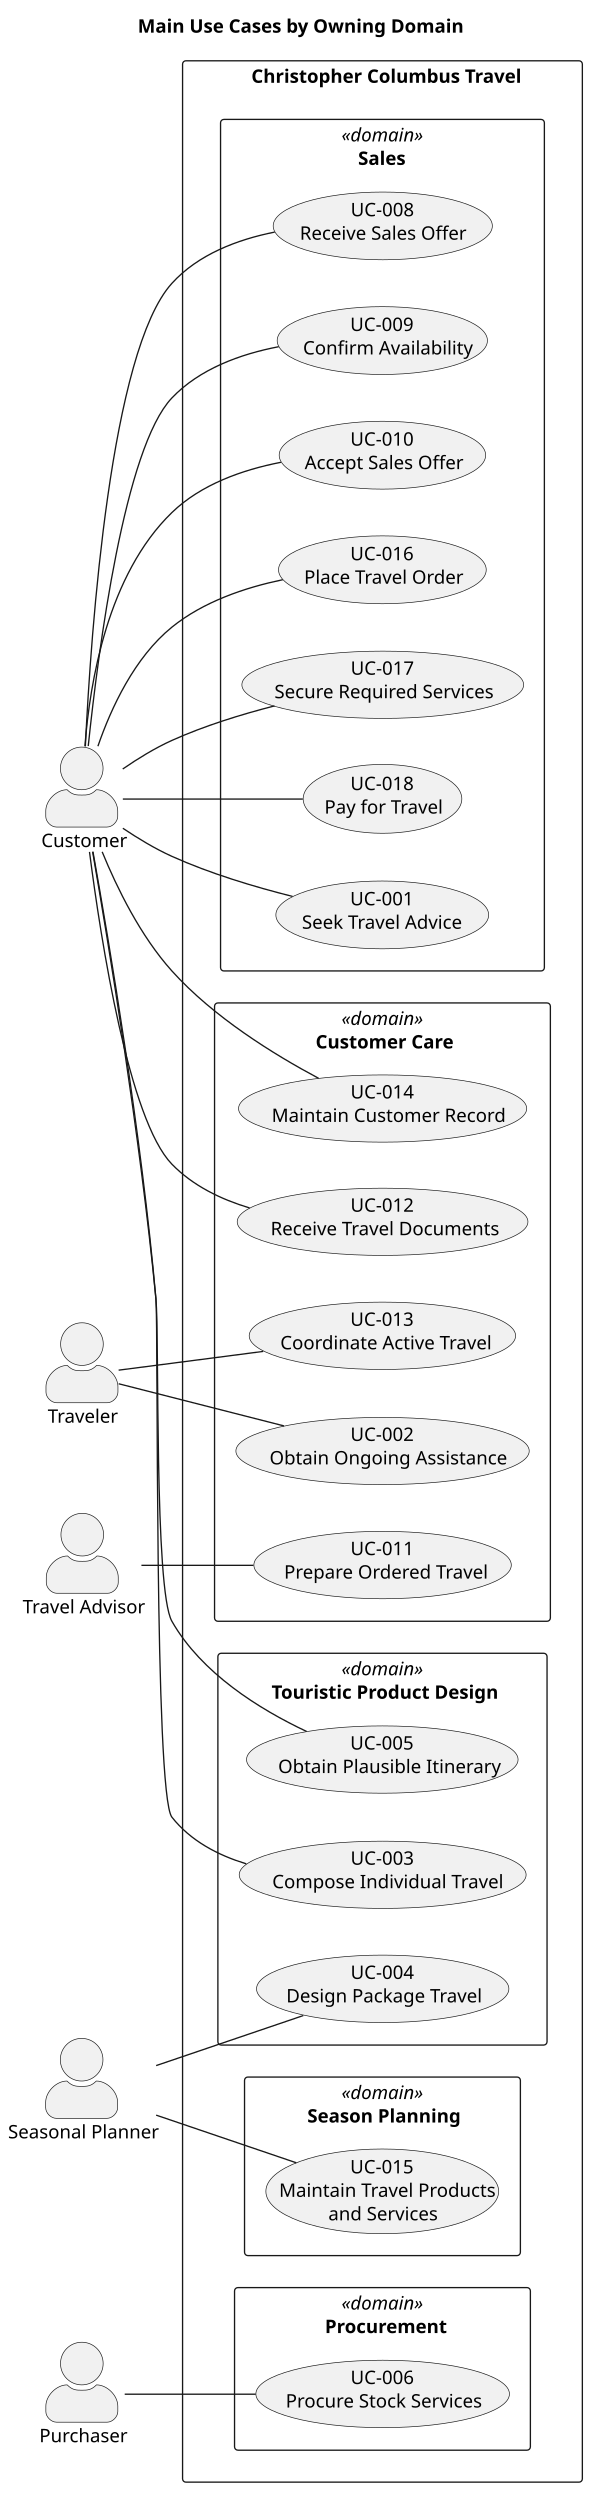
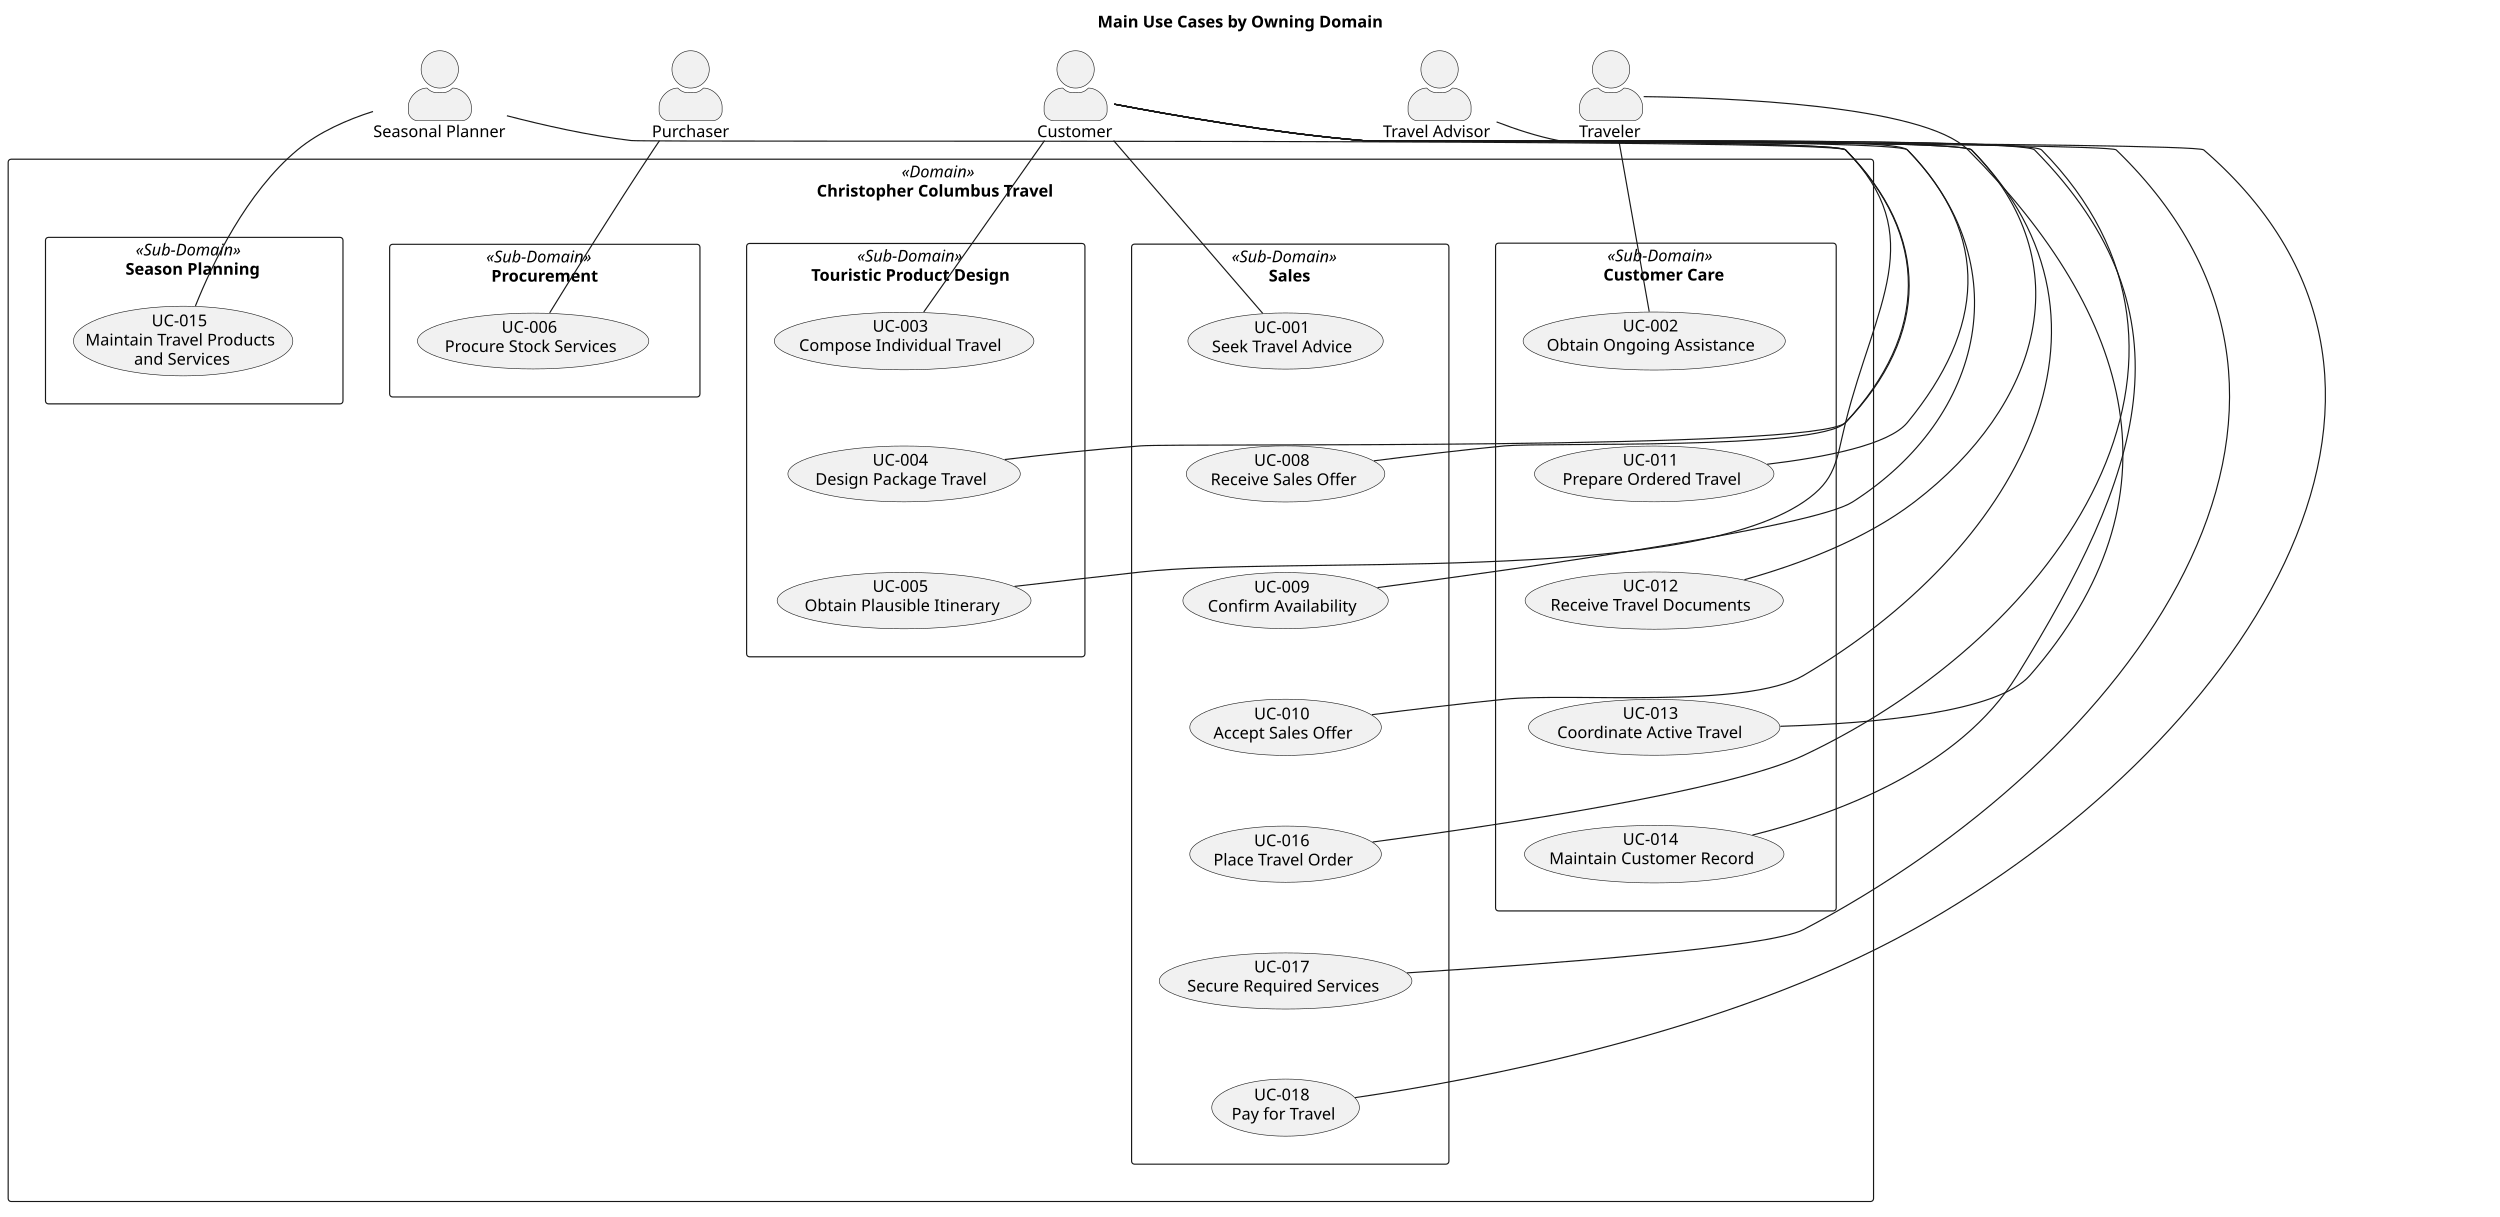
- <svg xmlns="http://www.w3.org/2000/svg" contentStyleType="text/css" data-diagram-type="DESCRIPTION" height="1876px" preserveAspectRatio="none" style="width:451px;height:1876px;background:#FFFFFF;" version="1.1" viewBox="0 0 451 1876" width="451px" zoomAndPan="magnify">
+ <svg xmlns="http://www.w3.org/2000/svg" version="1.1" data-diagram-type="DESCRIPTION" style="width:2143px;height:1043px;background:#FFFFFF;" width="2143px" height="1043px" viewBox="0 0 2143 1043" zoomAndPan="magnify" preserveAspectRatio="none" contentStyleType="text/css">
  <defs />
-   <g>
+   <g font-family="sans-serif" lengthAdjust="spacing">
    <g class="title" data-source-line="1">
-       <text fill="#000000" font-family="sans-serif" font-size="14" font-weight="700" lengthAdjust="spacing" textLength="237.275" x="103.362" y="24.533">Main Use Cases by Owning Domain</text>
-     </g>
-     <g class="cluster" data-qualified-name="Christopher Columbus Travel" data-source-line="14" id="ent0007">
-       <rect fill="none" height="1817" rx="2.5" ry="2.5" style="stroke:#181818;stroke-width:1;" width="300" x="137" y="45.609" />
-       <text fill="#000000" font-family="sans-serif" font-size="14" font-weight="700" lengthAdjust="spacing" textLength="196.807" x="188.597" y="62.143">Christopher Columbus Travel</text>
-     </g>
-     <g class="cluster" data-qualified-name="Christopher Columbus Travel.Season Planning" data-source-line="15" id="ent0008">
-       <rect fill="none" height="134" rx="2.5" ry="2.5" style="stroke:#181818;stroke-width:1;" width="207" x="183.5" y="1558.609" />
-       <text fill="#000000" font-family="sans-serif" font-size="14" font-style="italic" lengthAdjust="spacing" textLength="61.489" x="256.255" y="1575.143">«domain»</text>
-       <text fill="#000000" font-family="sans-serif" font-size="14" font-weight="700" lengthAdjust="spacing" textLength="112.8" x="230.6" y="1592.752">Season Planning</text>
-     </g>
-     <g class="cluster" data-qualified-name="Christopher Columbus Travel.Procurement" data-source-line="18" id="ent0010">
-       <rect fill="none" height="122" rx="2.5" ry="2.5" style="stroke:#181818;stroke-width:1;" width="222" x="176" y="1716.609" />
-       <text fill="#000000" font-family="sans-serif" font-size="14" font-style="italic" lengthAdjust="spacing" textLength="61.489" x="256.255" y="1733.143">«domain»</text>
-       <text fill="#000000" font-family="sans-serif" font-size="14" font-weight="700" lengthAdjust="spacing" textLength="86.358" x="243.821" y="1750.752">Procurement</text>
-     </g>
-     <g class="cluster" data-qualified-name="Christopher Columbus Travel.Touristic Product Design" data-source-line="21" id="ent0012">
-       <rect fill="none" height="294" rx="2.5" ry="2.5" style="stroke:#181818;stroke-width:1;" width="247" x="163.5" y="1240.609" />
-       <text fill="#000000" font-family="sans-serif" font-size="14" font-style="italic" lengthAdjust="spacing" textLength="61.489" x="256.255" y="1257.143">«domain»</text>
-       <text fill="#000000" font-family="sans-serif" font-size="14" font-weight="700" lengthAdjust="spacing" textLength="166.462" x="203.769" y="1274.752">Touristic Product Design</text>
-     </g>
-     <g class="cluster" data-qualified-name="Christopher Columbus Travel.Sales" data-source-line="26" id="ent0016">
-       <rect fill="none" height="639" rx="2.5" ry="2.5" style="stroke:#181818;stroke-width:1;" width="243" x="165.5" y="89.609" />
-       <text fill="#000000" font-family="sans-serif" font-size="14" font-style="italic" lengthAdjust="spacing" textLength="61.489" x="256.255" y="106.143">«domain»</text>
-       <text fill="#000000" font-family="sans-serif" font-size="14" font-weight="700" lengthAdjust="spacing" textLength="36.586" x="268.707" y="123.752">Sales</text>
-     </g>
-     <g class="cluster" data-qualified-name="Christopher Columbus Travel.Customer Care" data-source-line="35" id="ent0024">
-       <rect fill="none" height="464" rx="2.5" ry="2.5" style="stroke:#181818;stroke-width:1;" width="252" x="161" y="752.609" />
-       <text fill="#000000" font-family="sans-serif" font-size="14" font-style="italic" lengthAdjust="spacing" textLength="61.489" x="256.255" y="769.143">«domain»</text>
-       <text fill="#000000" font-family="sans-serif" font-size="14" font-weight="700" lengthAdjust="spacing" textLength="100.365" x="236.817" y="786.752">Customer Care</text>
-     </g>
-     <g class="entity" data-qualified-name="Christopher Columbus Travel.Season Planning.UC015" data-source-line="16" id="ent0009">
-       <ellipse cx="286.851" cy="1644.388" fill="#F1F1F1" rx="87.351" ry="31.779" style="stroke:#181818;stroke-width:0.5;" />
-       <text fill="#000000" font-family="sans-serif" font-size="14" lengthAdjust="spacing" textLength="48.241" x="262.731" y="1630.92">UC-015</text>
-       <text fill="#000000" font-family="sans-serif" font-size="14" lengthAdjust="spacing" textLength="154.841" x="209.431" y="1648.53">Maintain Travel Products</text>
-       <text fill="#000000" font-family="sans-serif" font-size="14" lengthAdjust="spacing" textLength="80.931" x="246.386" y="1666.139">and Services</text>
-     </g>
-     <g class="entity" data-qualified-name="Christopher Columbus Travel.Procurement.UC006" data-source-line="19" id="ent0011">
-       <ellipse cx="287.149" cy="1796.415" fill="#F1F1F1" rx="95.149" ry="25.305" style="stroke:#181818;stroke-width:0.5;" />
-       <text fill="#000000" font-family="sans-serif" font-size="14" lengthAdjust="spacing" textLength="48.241" x="263.028" y="1788.996">UC-006</text>
-       <text fill="#000000" font-family="sans-serif" font-size="14" lengthAdjust="spacing" textLength="145.496" x="214.4" y="1806.606">Procure Stock Services</text>
-     </g>
-     <g class="entity" data-qualified-name="Christopher Columbus Travel.Touristic Product Design.UC003" data-source-line="22" id="ent0013">
-       <ellipse cx="287.153" cy="1406.847" fill="#F1F1F1" rx="107.653" ry="25.238" style="stroke:#181818;stroke-width:0.5;" />
-       <text fill="#000000" font-family="sans-serif" font-size="14" lengthAdjust="spacing" textLength="48.241" x="263.032" y="1399.318">UC-003</text>
-       <text fill="#000000" font-family="sans-serif" font-size="14" lengthAdjust="spacing" textLength="165.744" x="204.28" y="1416.927">Compose Individual Travel</text>
-     </g>
-     <g class="entity" data-qualified-name="Christopher Columbus Travel.Touristic Product Design.UC004" data-source-line="23" id="ent0014">
-       <ellipse cx="287.181" cy="1492.418" fill="#F1F1F1" rx="94.681" ry="25.309" style="stroke:#181818;stroke-width:0.5;" />
-       <text fill="#000000" font-family="sans-serif" font-size="14" lengthAdjust="spacing" textLength="48.241" x="263.06" y="1485.005">UC-004</text>
-       <text fill="#000000" font-family="sans-serif" font-size="14" lengthAdjust="spacing" textLength="144.737" x="214.812" y="1502.614">Design Package Travel</text>
-     </g>
-     <g class="entity" data-qualified-name="Christopher Columbus Travel.Touristic Product Design.UC005" data-source-line="24" id="ent0015">
-       <ellipse cx="286.885" cy="1320.375" fill="#F1F1F1" rx="101.885" ry="25.265" style="stroke:#181818;stroke-width:0.5;" />
-       <text fill="#000000" font-family="sans-serif" font-size="14" lengthAdjust="spacing" textLength="48.241" x="262.765" y="1312.891">UC-005</text>
-       <text fill="#000000" font-family="sans-serif" font-size="14" lengthAdjust="spacing" textLength="156.413" x="208.679" y="1330.501">Obtain Plausible Itinerary</text>
-     </g>
-     <g class="entity" data-qualified-name="Christopher Columbus Travel.Sales.UC001" data-source-line="27" id="ent0017">
-       <ellipse cx="286.851" cy="686.551" fill="#F1F1F1" rx="79.85" ry="25.441" style="stroke:#181818;stroke-width:0.5;" />
-       <text fill="#000000" font-family="sans-serif" font-size="14" lengthAdjust="spacing" textLength="48.241" x="262.73" y="679.353">UC-001</text>
-       <text fill="#000000" font-family="sans-serif" font-size="14" lengthAdjust="spacing" textLength="120.606" x="226.547" y="696.962">Seek Travel Advice</text>
-     </g>
-     <g class="entity" data-qualified-name="Christopher Columbus Travel.Sales.UC008" data-source-line="28" id="ent0018">
-       <ellipse cx="287.234" cy="169.524" fill="#F1F1F1" rx="82.234" ry="25.415" style="stroke:#181818;stroke-width:0.5;" />
-       <text fill="#000000" font-family="sans-serif" font-size="14" lengthAdjust="spacing" textLength="48.241" x="263.113" y="162.283">UC-008</text>
-       <text fill="#000000" font-family="sans-serif" font-size="14" lengthAdjust="spacing" textLength="124.496" x="224.986" y="179.892">Receive Sales Offer</text>
-     </g>
-     <g class="entity" data-qualified-name="Christopher Columbus Travel.Sales.UC009" data-source-line="29" id="ent0019">
-       <ellipse cx="286.888" cy="255.562" fill="#F1F1F1" rx="78.888" ry="25.453" style="stroke:#181818;stroke-width:0.5;" />
-       <text fill="#000000" font-family="sans-serif" font-size="14" lengthAdjust="spacing" textLength="48.241" x="262.767" y="248.383">UC-009</text>
-       <text fill="#000000" font-family="sans-serif" font-size="14" lengthAdjust="spacing" textLength="119.034" x="227.371" y="265.993">Confirm Availability</text>
-     </g>
-     <g class="entity" data-qualified-name="Christopher Columbus Travel.Sales.UC010" data-source-line="30" id="ent0020">
-       <ellipse cx="286.97" cy="341.58" fill="#F1F1F1" rx="77.47" ry="25.471" style="stroke:#181818;stroke-width:0.5;" />
-       <text fill="#000000" font-family="sans-serif" font-size="14" lengthAdjust="spacing" textLength="48.241" x="262.849" y="334.43">UC-010</text>
-       <text fill="#000000" font-family="sans-serif" font-size="14" lengthAdjust="spacing" textLength="116.717" x="228.612" y="352.039">Accept Sales Offer</text>
-     </g>
-     <g class="entity" data-qualified-name="Christopher Columbus Travel.Sales.UC016" data-source-line="31" id="ent0021">
-       <ellipse cx="286.938" cy="427.574" fill="#F1F1F1" rx="77.938" ry="25.465" style="stroke:#181818;stroke-width:0.5;" />
-       <text fill="#000000" font-family="sans-serif" font-size="14" lengthAdjust="spacing" textLength="48.241" x="262.818" y="420.414">UC-016</text>
-       <text fill="#000000" font-family="sans-serif" font-size="14" lengthAdjust="spacing" textLength="117.482" x="228.197" y="438.024">Place Travel Order</text>
-     </g>
-     <g class="entity" data-qualified-name="Christopher Columbus Travel.Sales.UC017" data-source-line="32" id="ent0022">
-       <ellipse cx="287.229" cy="513.856" fill="#F1F1F1" rx="105.729" ry="25.246" style="stroke:#181818;stroke-width:0.5;" />
-       <text fill="#000000" font-family="sans-serif" font-size="14" lengthAdjust="spacing" textLength="48.241" x="263.109" y="506.341">UC-017</text>
-       <text fill="#000000" font-family="sans-serif" font-size="14" lengthAdjust="spacing" textLength="162.634" x="205.912" y="523.95">Secure Required Services</text>
-     </g>
-     <g class="entity" data-qualified-name="Christopher Columbus Travel.Sales.UC018" data-source-line="33" id="ent0023">
-       <ellipse cx="287.027" cy="599.456" fill="#F1F1F1" rx="59.527" ry="25.847" style="stroke:#181818;stroke-width:0.5;" />
-       <text fill="#000000" font-family="sans-serif" font-size="14" lengthAdjust="spacing" textLength="48.241" x="262.907" y="592.903">UC-018</text>
-       <text fill="#000000" font-family="sans-serif" font-size="14" lengthAdjust="spacing" textLength="87.138" x="243.458" y="610.513">Pay for Travel</text>
-     </g>
-     <g class="entity" data-qualified-name="Christopher Columbus Travel.Customer Care.UC002" data-source-line="36" id="ent0025">
-       <ellipse cx="287.072" cy="1088.836" fill="#F1F1F1" rx="110.072" ry="25.227" style="stroke:#181818;stroke-width:0.5;" />
-       <text fill="#000000" font-family="sans-serif" font-size="14" lengthAdjust="spacing" textLength="48.241" x="262.951" y="1081.29">UC-002</text>
-       <text fill="#000000" font-family="sans-serif" font-size="14" lengthAdjust="spacing" textLength="169.654" x="202.244" y="1098.899">Obtain Ongoing Assistance</text>
-     </g>
-     <g class="entity" data-qualified-name="Christopher Columbus Travel.Customer Care.UC011" data-source-line="37" id="ent0026">
-       <ellipse cx="287.094" cy="1174.406" fill="#F1F1F1" rx="96.594" ry="25.296" style="stroke:#181818;stroke-width:0.5;" />
-       <text fill="#000000" font-family="sans-serif" font-size="14" lengthAdjust="spacing" textLength="48.241" x="262.974" y="1166.972">UC-011</text>
-       <text fill="#000000" font-family="sans-serif" font-size="14" lengthAdjust="spacing" textLength="147.841" x="213.174" y="1184.581">Prepare Ordered Travel</text>
-     </g>
-     <g class="entity" data-qualified-name="Christopher Columbus Travel.Customer Care.UC012" data-source-line="38" id="ent0027">
-       <ellipse cx="287.086" cy="916.841" fill="#F1F1F1" rx="109.086" ry="25.231" style="stroke:#181818;stroke-width:0.5;" />
-       <text fill="#000000" font-family="sans-serif" font-size="14" lengthAdjust="spacing" textLength="48.241" x="262.965" y="909.301">UC-012</text>
-       <text fill="#000000" font-family="sans-serif" font-size="14" lengthAdjust="spacing" textLength="168.061" x="203.055" y="926.91">Receive Travel Documents</text>
-     </g>
-     <g class="entity" data-qualified-name="Christopher Columbus Travel.Customer Care.UC013" data-source-line="39" id="ent0028">
-       <ellipse cx="286.956" cy="1002.385" fill="#F1F1F1" rx="99.956" ry="25.276" style="stroke:#181818;stroke-width:0.5;" />
-       <text fill="#000000" font-family="sans-serif" font-size="14" lengthAdjust="spacing" textLength="48.241" x="262.836" y="994.919">UC-013</text>
-       <text fill="#000000" font-family="sans-serif" font-size="14" lengthAdjust="spacing" textLength="153.289" x="210.312" y="1012.529">Coordinate Active Travel</text>
-     </g>
-     <g class="entity" data-qualified-name="Christopher Columbus Travel.Customer Care.UC014" data-source-line="40" id="ent0029">
-       <ellipse cx="287.126" cy="831.845" fill="#F1F1F1" rx="108.126" ry="25.235" style="stroke:#181818;stroke-width:0.5;" />
-       <text fill="#000000" font-family="sans-serif" font-size="14" lengthAdjust="spacing" textLength="48.241" x="263.005" y="824.312">UC-014</text>
-       <text fill="#000000" font-family="sans-serif" font-size="14" lengthAdjust="spacing" textLength="166.51" x="203.871" y="841.921">Maintain Customer Record</text>
-     </g>
-     <g class="entity" data-qualified-name="Customer" data-source-line="8" id="ent0002">
-       <ellipse cx="61.341" cy="576.609" fill="#F1F1F1" rx="16" ry="16" style="stroke:#181818;stroke-width:0.5;" />
-       <path d="M61.341,596.609 C65.341,596.609 68.341,596.609 72.341,592.609 C80.341,592.609 88.341,600.609 88.341,608.609 L88.341,612.609 C88.341,616.609 84.341,620.609 80.341,620.609 L42.341,620.609 C38.341,620.609 34.341,616.609 34.341,612.609 L34.341,608.609 C34.341,600.609 42.341,592.609 50.341,592.609 C54.341,596.609 57.341,596.609 61.341,596.609" fill="#F1F1F1" style="stroke:#181818;stroke-width:0.5;" />
-       <text fill="#000000" font-family="sans-serif" font-size="14" lengthAdjust="spacing" textLength="60.683" x="31" y="635.643">Customer</text>
-     </g>
-     <g class="entity" data-qualified-name="Traveler" data-source-line="9" id="ent0003">
-       <ellipse cx="61.5" cy="1008.609" fill="#F1F1F1" rx="16" ry="16" style="stroke:#181818;stroke-width:0.5;" />
-       <path d="M61.5,1028.609 C65.5,1028.609 68.5,1028.609 72.5,1024.609 C80.5,1024.609 88.5,1032.609 88.5,1040.609 L88.5,1044.609 C88.5,1048.609 84.5,1052.609 80.5,1052.609 L42.5,1052.609 C38.5,1052.609 34.5,1048.609 34.5,1044.609 L34.5,1040.609 C34.5,1032.609 42.5,1024.609 50.5,1024.609 C54.5,1028.609 57.5,1028.609 61.5,1028.609" fill="#F1F1F1" style="stroke:#181818;stroke-width:0.5;" />
-       <text fill="#000000" font-family="sans-serif" font-size="14" lengthAdjust="spacing" textLength="51.345" x="35.828" y="1067.643">Traveler</text>
-     </g>
-     <g class="entity" data-qualified-name="Advisor" data-source-line="10" id="ent0004">
-       <ellipse cx="61.734" cy="1151.609" fill="#F1F1F1" rx="16" ry="16" style="stroke:#181818;stroke-width:0.5;" />
-       <path d="M61.734,1171.609 C65.734,1171.609 68.734,1171.609 72.734,1167.609 C80.734,1167.609 88.734,1175.609 88.734,1183.609 L88.734,1187.609 C88.734,1191.609 84.734,1195.609 80.734,1195.609 L42.734,1195.609 C38.734,1195.609 34.734,1191.609 34.734,1187.609 L34.734,1183.609 C34.734,1175.609 42.734,1167.609 50.734,1167.609 C54.734,1171.609 57.734,1171.609 61.734,1171.609" fill="#F1F1F1" style="stroke:#181818;stroke-width:0.5;" />
-       <text fill="#000000" font-family="sans-serif" font-size="14" lengthAdjust="spacing" textLength="89.469" x="17" y="1210.643">Travel Advisor</text>
-     </g>
-     <g class="entity" data-qualified-name="Planner" data-source-line="11" id="ent0005">
-       <ellipse cx="61.262" cy="1545.609" fill="#F1F1F1" rx="16" ry="16" style="stroke:#181818;stroke-width:0.5;" />
-       <path d="M61.262,1565.609 C65.262,1565.609 68.262,1565.609 72.262,1561.609 C80.262,1561.609 88.262,1569.609 88.262,1577.609 L88.262,1581.609 C88.262,1585.609 84.262,1589.609 80.262,1589.609 L42.262,1589.609 C38.262,1589.609 34.262,1585.609 34.262,1581.609 L34.262,1577.609 C34.262,1569.609 42.262,1561.609 50.262,1561.609 C54.262,1565.609 57.262,1565.609 61.262,1565.609" fill="#F1F1F1" style="stroke:#181818;stroke-width:0.5;" />
-       <text fill="#000000" font-family="sans-serif" font-size="14" lengthAdjust="spacing" textLength="110.523" x="6" y="1604.643">Seasonal Planner</text>
-     </g>
-     <g class="entity" data-qualified-name="Purchaser" data-source-line="12" id="ent0006">
-       <ellipse cx="61.403" cy="1773.609" fill="#F1F1F1" rx="16" ry="16" style="stroke:#181818;stroke-width:0.5;" />
-       <path d="M61.403,1793.609 C65.403,1793.609 68.403,1793.609 72.403,1789.609 C80.403,1789.609 88.403,1797.609 88.403,1805.609 L88.403,1809.609 C88.403,1813.609 84.403,1817.609 80.403,1817.609 L42.403,1817.609 C38.403,1817.609 34.403,1813.609 34.403,1809.609 L34.403,1805.609 C34.403,1797.609 42.403,1789.609 50.403,1789.609 C54.403,1793.609 57.403,1793.609 61.403,1793.609" fill="#F1F1F1" style="stroke:#181818;stroke-width:0.5;" />
-       <text fill="#000000" font-family="sans-serif" font-size="14" lengthAdjust="spacing" textLength="63.807" x="29.5" y="1832.643">Purchaser</text>
-     </g>
-     <g class="link" data-entity-1="ent0002" data-entity-2="ent0017" data-link-type="association" data-source-line="44" id="lnk30">
-       <path d="M92.19,621.529 C103.32,628.999 116.34,636.899 129,642.609 C157.64,655.529 190.96,665.509 219.52,672.679" fill="none" id="Customer-UC001" style="stroke:#181818;stroke-width:1;" />
-     </g>
-     <g class="link" data-entity-1="ent0003" data-entity-2="ent0025" data-link-type="association" data-source-line="45" id="lnk31">
-       <path d="M89.02,1038.369 C119.43,1046.129 170.57,1059.169 213.12,1070.019" fill="none" id="Traveler-UC002" style="stroke:#181818;stroke-width:1;" />
-     </g>
-     <g class="link" data-entity-1="ent0002" data-entity-2="ent0013" data-link-type="association" data-source-line="46" id="lnk32">
-       <path d="M69.75,639.119 C81.93,707.299 106.2,851.569 117,974.609 C118.89,996.149 115.62,1346.619 129,1363.609 C142.9,1381.259 163.31,1392.089 184.84,1398.639" fill="none" id="Customer-UC003" style="stroke:#181818;stroke-width:1;" />
-     </g>
-     <g class="link" data-entity-1="ent0005" data-entity-2="ent0014" data-link-type="association" data-source-line="47" id="lnk33">
-       <path d="M117.17,1550.019 C150.65,1538.639 193.45,1524.079 227.59,1512.469" fill="none" id="Planner-UC004" style="stroke:#181818;stroke-width:1;" />
-     </g>
-     <g class="link" data-entity-1="ent0002" data-entity-2="ent0015" data-link-type="association" data-source-line="48" id="lnk34">
-       <path d="M69.51,639.149 C81.31,707.359 105.05,851.669 117,974.609 C119.61,1001.409 115.68,1193.219 129,1216.609 C151.16,1255.529 194.57,1282.579 230.13,1299.319" fill="none" id="Customer-UC005" style="stroke:#181818;stroke-width:1;" />
-     </g>
-     <g class="link" data-entity-1="ent0006" data-entity-2="ent0011" data-link-type="association" data-source-line="49" id="lnk35">
-       <path d="M93.58,1796.609 C119.12,1796.609 156.72,1796.609 191.91,1796.609" fill="none" id="Purchaser-UC006" style="stroke:#181818;stroke-width:1;" />
-     </g>
-     <g class="link" data-entity-1="ent0002" data-entity-2="ent0018" data-link-type="association" data-source-line="50" id="lnk36">
-       <path d="M64.05,560.069 C68.3,471.939 83.08,263.229 129,212.609 C148.65,190.949 178.08,179.769 206.16,174.149" fill="none" id="Customer-UC008" style="stroke:#181818;stroke-width:1;" />
-     </g>
-     <g class="link" data-entity-1="ent0002" data-entity-2="ent0019" data-link-type="association" data-source-line="51" id="lnk37">
-       <path d="M66.22,559.839 C73.84,486.929 93.54,335.879 129,298.609 C149.74,276.799 180.4,265.699 209.13,260.169" fill="none" id="Customer-UC009" style="stroke:#181818;stroke-width:1;" />
-     </g>
-     <g class="link" data-entity-1="ent0002" data-entity-2="ent0020" data-link-type="association" data-source-line="52" id="lnk38">
-       <path d="M63.72,560.029 C67.37,511.869 80.85,431.209 129,384.609 C150.83,363.479 182.01,352.519 210.84,346.899" fill="none" id="Customer-UC010" style="stroke:#181818;stroke-width:1;" />
-     </g>
-     <g class="link" data-entity-1="ent0004" data-entity-2="ent0026" data-link-type="association" data-source-line="53" id="lnk39">
-       <path d="M106.12,1174.609 C130.13,1174.609 160.93,1174.609 190.23,1174.609" fill="none" id="Advisor-UC011" style="stroke:#181818;stroke-width:1;" />
-     </g>
-     <g class="link" data-entity-1="ent0002" data-entity-2="ent0027" data-link-type="association" data-source-line="54" id="lnk40">
-       <path d="M67.16,639.269 C75.88,706.889 96.77,840.429 129,873.609 C144.65,889.729 165.72,899.979 187.34,906.459" fill="none" id="Customer-UC012" style="stroke:#181818;stroke-width:1;" />
-     </g>
-     <g class="link" data-entity-1="ent0003" data-entity-2="ent0028" data-link-type="association" data-source-line="55" id="lnk41">
-       <path d="M89.02,1028.169 C115.78,1024.699 158.62,1019.139 197.52,1014.089" fill="none" id="Traveler-UC013" style="stroke:#181818;stroke-width:1;" />
-     </g>
-     <g class="link" data-entity-1="ent0002" data-entity-2="ent0029" data-link-type="association" data-source-line="56" id="lnk42">
-       <path d="M76.67,639.209 C87.85,666.529 105.48,702.489 129,728.609 C160.08,763.129 205.21,791.129 239.11,809.179" fill="none" id="Customer-UC014" style="stroke:#181818;stroke-width:1;" />
-     </g>
-     <g class="link" data-entity-1="ent0005" data-entity-2="ent0009" data-link-type="association" data-source-line="57" id="lnk43">
-       <path d="M117.17,1587.199 C148.97,1598.009 189.18,1611.689 222.39,1622.979" fill="none" id="Planner-UC015" style="stroke:#181818;stroke-width:1;" />
-     </g>
-     <g class="link" data-entity-1="ent0002" data-entity-2="ent0021" data-link-type="association" data-source-line="58" id="lnk44">
-       <path d="M73.47,559.959 C83.42,531.149 100.91,493.379 129,470.609 C152.49,451.569 183.77,440.929 212.23,434.999" fill="none" id="Customer-UC016" style="stroke:#181818;stroke-width:1;" />
-     </g>
-     <g class="link" data-entity-1="ent0002" data-entity-2="ent0022" data-link-type="association" data-source-line="59" id="lnk45">
-       <path d="M92.09,577.059 C103.21,569.409 116.25,561.349 129,555.609 C153.19,544.719 180.78,536.169 206.01,529.699" fill="none" id="Customer-UC017" style="stroke:#181818;stroke-width:1;" />
-     </g>
-     <g class="link" data-entity-1="ent0002" data-entity-2="ent0023" data-link-type="association" data-source-line="60" id="lnk46">
-       <path d="M92.18,599.609 C126.5,599.609 183.82,599.609 227.25,599.609" fill="none" id="Customer-UC018" style="stroke:#181818;stroke-width:1;" />
+       <text x="940.795" y="23.535" fill="#000" font-size="14" textLength="255.24" font-weight="700">Main Use Cases by Owning Domain</text>
+     </g>
+     <g class="cluster" data-qualified-name="CCT" id="ent0006" data-source-line="13">
+       <rect x="7" y="136.478" width="1599" height="893.45" fill="none" style="stroke:#181818;stroke-width:1;" rx="2.5" ry="2.5" />
+       <text x="772.854" y="152.013" fill="#000" font-size="14" textLength="67.293" font-style="italic">«Domain»</text>
+       <text x="700.088" y="168.502" fill="#000" font-size="14" textLength="212.823" font-weight="700">Christopher Columbus Travel</text>
+     </g>
+     <g class="cluster" data-qualified-name="CCT.SeasonPlanning" id="ent0007" data-source-line="14">
+       <rect x="39" y="203.478" width="255" height="142.72" fill="none" style="stroke:#181818;stroke-width:1;" rx="2.5" ry="2.5" />
+       <text x="116.283" y="219.013" fill="#000" font-size="14" textLength="100.434" font-style="italic">«Sub-Domain»</text>
+       <text x="107.581" y="235.502" fill="#000" font-size="14" textLength="117.838" font-weight="700">Season Planning</text>
+     </g>
+     <g class="cluster" data-qualified-name="CCT.ProcurementDomain" id="ent0009" data-source-line="17">
+       <rect x="334" y="209.408" width="266" height="130.86" fill="none" style="stroke:#181818;stroke-width:1;" rx="2.5" ry="2.5" />
+       <text x="416.783" y="224.943" fill="#000" font-size="14" textLength="100.434" font-style="italic">«Sub-Domain»</text>
+       <text x="421.124" y="241.432" fill="#000" font-size="14" textLength="91.752" font-weight="700">Procurement</text>
+     </g>
+     <g class="cluster" data-qualified-name="CCT.ProductDesign" id="ent0011" data-source-line="20">
+       <rect x="640" y="208.688" width="290" height="354.31" fill="none" style="stroke:#181818;stroke-width:1;" rx="2.5" ry="2.5" />
+       <text x="734.783" y="224.223" fill="#000" font-size="14" textLength="100.434" font-style="italic">«Sub-Domain»</text>
+       <text x="695.388" y="240.712" fill="#000" font-size="14" textLength="179.225" font-weight="700">Touristic Product Design</text>
+     </g>
+     <g class="cluster" data-qualified-name="CCT.SalesDomain" id="ent0017" data-source-line="28">
+       <rect x="970" y="209.268" width="272" height="788.66" fill="none" style="stroke:#181818;stroke-width:1;" rx="2.5" ry="2.5" />
+       <text x="1055.783" y="224.803" fill="#000" font-size="14" textLength="100.434" font-style="italic">«Sub-Domain»</text>
+       <text x="1087.55" y="241.292" fill="#000" font-size="14" textLength="36.9" font-weight="700">Sales</text>
+     </g>
+     <g class="cluster" data-qualified-name="CCT.CustomerCare" id="ent0031" data-source-line="44">
+       <rect x="1282" y="208.458" width="292" height="572.38" fill="none" style="stroke:#181818;stroke-width:1;" rx="2.5" ry="2.5" />
+       <text x="1377.783" y="223.993" fill="#000" font-size="14" textLength="100.434" font-style="italic">«Sub-Domain»</text>
+       <text x="1374.386" y="240.482" fill="#000" font-size="14" textLength="107.229" font-weight="700">Customer Care</text>
+     </g>
+     <g class="entity" data-qualified-name="CCT.SeasonPlanning.UC015" id="ent0008" data-source-line="15">
+       <ellipse cx="156.996" cy="292.337" rx="94.006" ry="29.859" fill="#F1F1F1" style="stroke:#181818;stroke-width:0.5;" />
+       <text x="129.974" y="279.678" fill="#000" font-size="14" textLength="54.045">UC-015</text>
+       <text x="73.195" y="296.166" fill="#000" font-size="14" textLength="167.604">Maintain Travel Products</text>
+       <text x="114.932" y="312.654" fill="#000" font-size="14" textLength="84.13">and Services</text>
+     </g>
+     <g class="entity" data-qualified-name="CCT.ProcurementDomain.UC006" id="ent0010" data-source-line="18">
+       <ellipse cx="457" cy="292.338" rx="99.16" ry="23.929" fill="#F1F1F1" style="stroke:#181818;stroke-width:0.5;" />
+       <text x="429.978" y="285.24" fill="#000" font-size="14" textLength="54.045">UC-006</text>
+       <text x="381.244" y="301.728" fill="#000" font-size="14" textLength="151.512">Procure Stock Services</text>
+     </g>
+     <g class="entity" data-qualified-name="CCT.ProductDesign.UC003" id="ent0012" data-source-line="21">
+       <ellipse cx="775" cy="292.338" rx="111.25" ry="24.65" fill="#F1F1F1" style="stroke:#181818;stroke-width:0.5;" />
+       <text x="747.977" y="284.362" fill="#000" font-size="14" textLength="54.045">UC-003</text>
+       <text x="684.94" y="300.85" fill="#000" font-size="14" textLength="180.12">Compose Individual Travel</text>
+     </g>
+     <g class="entity" data-qualified-name="CCT.ProductDesign.UC004" id="ent0013" data-source-line="22">
+       <ellipse cx="774.996" cy="406.244" rx="99.606" ry="23.926" fill="#F1F1F1" style="stroke:#181818;stroke-width:0.5;" />
+       <text x="747.973" y="399.142" fill="#000" font-size="14" textLength="54.045">UC-004</text>
+       <text x="698.878" y="415.63" fill="#000" font-size="14" textLength="152.236">Design Package Travel</text>
+     </g>
+     <g class="entity" data-qualified-name="CCT.ProductDesign.UC005" id="ent0014" data-source-line="23">
+       <ellipse cx="775.002" cy="514.839" rx="108.802" ry="24.16" fill="#F1F1F1" style="stroke:#181818;stroke-width:0.5;" />
+       <text x="747.979" y="507.368" fill="#000" font-size="14" textLength="54.045">UC-005</text>
+       <text x="689.699" y="523.857" fill="#000" font-size="14" textLength="170.604">Obtain Plausible Itinerary</text>
+     </g>
+     <g class="entity" data-qualified-name="CCT.SalesDomain.UC001" id="ent0018" data-source-line="29">
+       <ellipse cx="1101.998" cy="292.34" rx="83.718" ry="24.072" fill="#F1F1F1" style="stroke:#181818;stroke-width:0.5;" />
+       <text x="1074.976" y="285.472" fill="#000" font-size="14" textLength="54.045">UC-001</text>
+       <text x="1038.837" y="301.961" fill="#000" font-size="14" textLength="126.321">Seek Travel Advice</text>
+     </g>
+     <g class="entity" data-qualified-name="CCT.SalesDomain.UC008" id="ent0019" data-source-line="30">
+       <ellipse cx="1101.997" cy="406.244" rx="85.067" ry="24.056" fill="#F1F1F1" style="stroke:#181818;stroke-width:0.5;" />
+       <text x="1074.974" y="399.351" fill="#000" font-size="14" textLength="54.045">UC-008</text>
+       <text x="1037.732" y="415.839" fill="#000" font-size="14" textLength="128.529">Receive Sales Offer</text>
+     </g>
+     <g class="entity" data-qualified-name="CCT.SalesDomain.UC009" id="ent0020" data-source-line="31">
+       <ellipse cx="1102.002" cy="514.842" rx="88.022" ry="24.024" fill="#F1F1F1" style="stroke:#181818;stroke-width:0.5;" />
+       <text x="1074.98" y="507.897" fill="#000" font-size="14" textLength="54.045">UC-009</text>
+       <text x="1035.321" y="524.385" fill="#000" font-size="14" textLength="133.362">Confirm Availability</text>
+     </g>
+     <g class="entity" data-qualified-name="CCT.SalesDomain.UC010" id="ent0021" data-source-line="32">
+       <ellipse cx="1101.996" cy="623.46" rx="82.096" ry="24.092" fill="#F1F1F1" style="stroke:#181818;stroke-width:0.5;" />
+       <text x="1074.973" y="616.626" fill="#000" font-size="14" textLength="54.045">UC-010</text>
+       <text x="1040.165" y="633.114" fill="#000" font-size="14" textLength="123.662">Accept Sales Offer</text>
+     </g>
+     <g class="entity" data-qualified-name="CCT.SalesDomain.UC016" id="ent0022" data-source-line="33">
+       <ellipse cx="1101.996" cy="732.2" rx="82.116" ry="24.092" fill="#F1F1F1" style="stroke:#181818;stroke-width:0.5;" />
+       <text x="1074.974" y="725.365" fill="#000" font-size="14" textLength="54.045">UC-016</text>
+       <text x="1040.148" y="741.853" fill="#000" font-size="14" textLength="123.696">Place Travel Order</text>
+     </g>
+     <g class="entity" data-qualified-name="CCT.SalesDomain.UC017" id="ent0023" data-source-line="34">
+       <ellipse cx="1102.002" cy="840.899" rx="108.302" ry="24.06" fill="#F1F1F1" style="stroke:#181818;stroke-width:0.5;" />
+       <text x="1074.98" y="833.532" fill="#000" font-size="14" textLength="54.045">UC-017</text>
+       <text x="1017.705" y="850.02" fill="#000" font-size="14" textLength="168.595">Secure Required Services</text>
+     </g>
+     <g class="entity" data-qualified-name="CCT.SalesDomain.UC018" id="ent0024" data-source-line="35">
+       <ellipse cx="1101.998" cy="949.452" rx="63.278" ry="24.484" fill="#F1F1F1" style="stroke:#181818;stroke-width:0.5;" />
+       <text x="1074.976" y="943.236" fill="#000" font-size="14" textLength="54.045">UC-018</text>
+       <text x="1055.736" y="959.725" fill="#000" font-size="14" textLength="92.524">Pay for Travel</text>
+     </g>
+     <g class="entity" data-qualified-name="CCT.CustomerCare.UC002" id="ent0032" data-source-line="45">
+       <ellipse cx="1418.002" cy="292.335" rx="112.382" ry="24.876" fill="#F1F1F1" style="stroke:#181818;stroke-width:0.5;" />
+       <text x="1390.98" y="284.125" fill="#000" font-size="14" textLength="54.045">UC-002</text>
+       <text x="1325.827" y="300.613" fill="#000" font-size="14" textLength="184.352">Obtain Ongoing Assistance</text>
+     </g>
+     <g class="entity" data-qualified-name="CCT.CustomerCare.UC011" id="ent0033" data-source-line="46">
+       <ellipse cx="1417.995" cy="406.245" rx="102.635" ry="23.906" fill="#F1F1F1" style="stroke:#181818;stroke-width:0.5;" />
+       <text x="1390.973" y="399.11" fill="#000" font-size="14" textLength="54.045">UC-011</text>
+       <text x="1339.416" y="415.598" fill="#000" font-size="14" textLength="157.158">Prepare Ordered Travel</text>
+     </g>
+     <g class="entity" data-qualified-name="CCT.CustomerCare.UC012" id="ent0034" data-source-line="47">
+       <ellipse cx="1417.995" cy="514.839" rx="110.655" ry="24.531" fill="#F1F1F1" style="stroke:#181818;stroke-width:0.5;" />
+       <text x="1390.973" y="506.986" fill="#000" font-size="14" textLength="54.045">UC-012</text>
+       <text x="1329.067" y="523.474" fill="#000" font-size="14" textLength="177.857">Receive Travel Documents</text>
+     </g>
+     <g class="entity" data-qualified-name="CCT.CustomerCare.UC013" id="ent0035" data-source-line="48">
+       <ellipse cx="1418.002" cy="623.459" rx="107.752" ry="23.95" fill="#F1F1F1" style="stroke:#181818;stroke-width:0.5;" />
+       <text x="1390.979" y="616.206" fill="#000" font-size="14" textLength="54.045">UC-013</text>
+       <text x="1334.826" y="632.694" fill="#000" font-size="14" textLength="166.353">Coordinate Active Travel</text>
+     </g>
+     <g class="entity" data-qualified-name="CCT.CustomerCare.UC014" id="ent0036" data-source-line="49">
+       <ellipse cx="1417.997" cy="732.202" rx="111.217" ry="24.643" fill="#F1F1F1" style="stroke:#181818;stroke-width:0.5;" />
+       <text x="1390.975" y="724.232" fill="#000" font-size="14" textLength="54.045">UC-014</text>
+       <text x="1327.999" y="740.72" fill="#000" font-size="14" textLength="179.997">Maintain Customer Record</text>
+     </g>
+     <g class="entity" data-qualified-name="Customer" id="ent0001" data-source-line="7">
+       <ellipse cx="922.003" cy="59.488" rx="16" ry="16" fill="#F1F1F1" style="stroke:#181818;stroke-width:0.5;" />
+       <path d="M922.003,79.488 C926.003,79.488 929.003,79.488 933.003,75.488 C941.003,75.488 949.003,83.488 949.003,91.488 L949.003,95.488 C949.003,99.488 945.003,103.488 941.003,103.488 L903.003,103.488 C899.003,103.488 895.003,99.488 895.003,95.488 L895.003,91.488 C895.003,83.488 903.003,75.488 911.003,75.488 C915.003,79.488 918.003,79.488 922.003,79.488" style="stroke:#181818;stroke-width:0.5;" fill="#F1F1F1" />
+       <text x="889.03" y="117.523" fill="#000" font-size="14" textLength="65.946">Customer</text>
+     </g>
+     <g class="entity" data-qualified-name="Traveler" id="ent0002" data-source-line="8">
+       <ellipse cx="1381" cy="59.488" rx="16" ry="16" fill="#F1F1F1" style="stroke:#181818;stroke-width:0.5;" />
+       <path d="M1381,79.488 C1385,79.488 1388,79.488 1392,75.488 C1400,75.488 1408,83.488 1408,91.488 L1408,95.488 C1408,99.488 1404,103.488 1400,103.488 L1362,103.488 C1358,103.488 1354,99.488 1354,95.488 L1354,91.488 C1354,83.488 1362,75.488 1370,75.488 C1374,79.488 1377,79.488 1381,79.488" style="stroke:#181818;stroke-width:0.5;" fill="#F1F1F1" />
+       <text x="1353.533" y="117.523" fill="#000" font-size="14" textLength="54.934">Traveler</text>
+     </g>
+     <g class="entity" data-qualified-name="Advisor" id="ent0003" data-source-line="9">
+       <ellipse cx="1234.002" cy="59.488" rx="16" ry="16" fill="#F1F1F1" style="stroke:#181818;stroke-width:0.5;" />
+       <path d="M1234.002,79.488 C1238.002,79.488 1241.002,79.488 1245.002,75.488 C1253.002,75.488 1261.002,83.488 1261.002,91.488 L1261.002,95.488 C1261.002,99.488 1257.002,103.488 1253.002,103.488 L1215.002,103.488 C1211.002,103.488 1207.002,99.488 1207.002,95.488 L1207.002,91.488 C1207.002,83.488 1215.002,75.488 1223.002,75.488 C1227.002,79.488 1230.002,79.488 1234.002,79.488" style="stroke:#181818;stroke-width:0.5;" fill="#F1F1F1" />
+       <text x="1185.47" y="117.523" fill="#000" font-size="14" textLength="97.063">Travel Advisor</text>
+     </g>
+     <g class="entity" data-qualified-name="Planner" id="ent0004" data-source-line="10">
+       <ellipse cx="377.003" cy="59.488" rx="16" ry="16" fill="#F1F1F1" style="stroke:#181818;stroke-width:0.5;" />
+       <path d="M377.003,79.488 C381.003,79.488 384.003,79.488 388.003,75.488 C396.003,75.488 404.003,83.488 404.003,91.488 L404.003,95.488 C404.003,99.488 400.003,103.488 396.003,103.488 L358.003,103.488 C354.003,103.488 350.003,99.488 350.003,95.488 L350.003,91.488 C350.003,83.488 358.003,75.488 366.003,75.488 C370.003,79.488 373.003,79.488 377.003,79.488" style="stroke:#181818;stroke-width:0.5;" fill="#F1F1F1" />
+       <text x="319.94" y="117.523" fill="#000" font-size="14" textLength="114.126">Seasonal Planner</text>
+     </g>
+     <g class="entity" data-qualified-name="Purchaser" id="ent0005" data-source-line="11">
+       <ellipse cx="591.996" cy="59.488" rx="16" ry="16" fill="#F1F1F1" style="stroke:#181818;stroke-width:0.5;" />
+       <path d="M591.996,79.488 C595.996,79.488 598.996,79.488 602.996,75.488 C610.996,75.488 618.996,83.488 618.996,91.488 L618.996,95.488 C618.996,99.488 614.996,103.488 610.996,103.488 L572.996,103.488 C568.996,103.488 564.996,99.488 564.996,95.488 L564.996,91.488 C564.996,83.488 572.996,75.488 580.996,75.488 C584.996,79.488 587.996,79.488 591.996,79.488" style="stroke:#181818;stroke-width:0.5;" fill="#F1F1F1" />
+       <text x="558.79" y="117.523" fill="#000" font-size="14" textLength="66.411">Purchaser</text>
+     </g>
+     <g class="link" data-entity-1="ent0001" data-entity-2="ent0018" id="lnk54" data-source-line="74" data-link-type="association">
+       <path d="M954.6,120.508 C991.88,163.718 1051.72,233.058 1082.43,268.648" style="stroke:#181818;stroke-width:1;" fill="none" id="Customer-UC001" />
+     </g>
+     <g class="link" data-entity-1="ent0002" data-entity-2="ent0032" id="lnk55" data-source-line="75" data-link-type="association">
+       <path d="M1387.7,120.508 C1395.26,163.128 1407.33,231.188 1413.72,267.188" style="stroke:#181818;stroke-width:1;" fill="none" id="Traveler-UC002" />
+     </g>
+     <g class="link" data-entity-1="ent0001" data-entity-2="ent0012" id="lnk56" data-source-line="76" data-link-type="association">
+       <path d="M895.38,120.508 C865.26,163.248 817.12,231.558 791.81,267.478" style="stroke:#181818;stroke-width:1;" fill="none" id="Customer-UC003" />
+     </g>
+     <g class="link" data-entity-1="ent0004" data-entity-2="ent0013" id="lnk57" data-source-line="77" data-link-type="association">
+       <path d="M434.52,99.218 C465.74,107.338 505.16,116.268 541,120.478 C555.36,122.168 1571.82,118.218 1582,128.478 C1655.17,202.208 1654.22,287.538 1582,362.198 C1558.66,386.328 1011.48,379.748 978,382.198 C939.62,385.008 897.31,389.578 861.29,393.908" style="stroke:#181818;stroke-width:1;" fill="none" id="Planner-UC004" />
+     </g>
+     <g class="link" data-entity-1="ent0001" data-entity-2="ent0014" id="lnk58" data-source-line="78" data-link-type="association">
+       <path d="M955.25,89.278 C1002.37,98.218 1091.37,113.888 1168,120.478 C1179.46,121.468 1573.95,120.268 1582,128.478 C1654.74,202.638 1607.01,261.378 1582,362.198 C1573.76,395.428 1574.36,411.118 1546,430.308 C1440.88,501.438 1104.15,476.328 978,490.308 C942.65,494.218 903.85,498.678 869.73,502.658" style="stroke:#181818;stroke-width:1;" fill="none" id="Customer-UC005" />
+     </g>
+     <g class="link" data-entity-1="ent0005" data-entity-2="ent0010" id="lnk59" data-source-line="79" data-link-type="association">
+       <path d="M565.32,120.578 C563.51,123.248 561.72,125.898 560,128.478 C527.29,177.638 490.72,236.418 471.17,268.198" style="stroke:#181818;stroke-width:1;" fill="none" id="Purchaser-UC006" />
+     </g>
+     <g class="link" data-entity-1="ent0001" data-entity-2="ent0019" id="lnk60" data-source-line="80" data-link-type="association">
+       <path d="M955.25,89.278 C1002.37,98.218 1091.37,113.888 1168,120.478 C1179.46,121.468 1573.95,120.268 1582,128.478 C1654.74,202.638 1652.9,286.278 1582,362.198 C1559.8,385.968 1322.37,379.108 1290,382.198 C1253.01,385.728 1212.05,390.638 1177.82,395.008" style="stroke:#181818;stroke-width:1;" fill="none" id="Customer-UC008" />
+     </g>
+     <g class="link" data-entity-1="ent0001" data-entity-2="ent0020" id="lnk61" data-source-line="81" data-link-type="association">
+       <path d="M955.25,89.298 C1002.37,98.268 1091.37,113.968 1168,120.478 C1180.93,121.578 1625.9,119.228 1635,128.478 C1730.17,225.298 1702.41,357.218 1588,430.308 C1554.2,451.898 1309.52,486.628 1180.76,503.698" style="stroke:#181818;stroke-width:1;" fill="none" id="Customer-UC009" />
+     </g>
+     <g class="link" data-entity-1="ent0001" data-entity-2="ent0021" id="lnk62" data-source-line="82" data-link-type="association">
+       <path d="M955.25,89.318 C1002.37,98.308 1091.36,114.038 1168,120.478 C1182.45,121.688 1679.82,118.148 1690,128.478 C1837.5,278.258 1727.16,472.378 1546,578.998 C1496.82,607.948 1346.78,593.628 1290,599.368 C1252.38,603.178 1210.62,608.218 1176.03,612.628" style="stroke:#181818;stroke-width:1;" fill="none" id="Customer-UC010" />
+     </g>
+     <g class="link" data-entity-1="ent0003" data-entity-2="ent0033" id="lnk63" data-source-line="83" data-link-type="association">
+       <path d="M1282.87,104.508 C1299.41,110.878 1318.2,117.048 1336,120.478 C1352.32,123.628 1623.41,116.568 1635,128.478 C1707.46,202.908 1700.92,281.918 1635,362.198 C1619.4,381.188 1565.15,391.958 1514.8,397.968" style="stroke:#181818;stroke-width:1;" fill="none" id="Advisor-UC011" />
+     </g>
+     <g class="link" data-entity-1="ent0001" data-entity-2="ent0034" id="lnk64" data-source-line="84" data-link-type="association">
+       <path d="M955.25,89.318 C1002.37,98.308 1091.36,114.038 1168,120.478 C1182.45,121.688 1679.82,118.148 1690,128.478 C1785.36,225.308 1748.96,347.758 1641,430.308 C1598.14,463.078 1541.03,484.148 1495.33,496.918" style="stroke:#181818;stroke-width:1;" fill="none" id="Customer-UC012" />
+     </g>
+     <g class="link" data-entity-1="ent0002" data-entity-2="ent0035" id="lnk65" data-source-line="85" data-link-type="association">
+       <path d="M1408.96,82.828 C1476.97,83.668 1648.32,89.678 1687,128.478 C1829.35,271.248 1872.68,427.198 1740,578.998 C1712.44,610.538 1608.5,620.108 1526.07,622.588" style="stroke:#181818;stroke-width:1;" fill="none" id="Traveler-UC013" />
+     </g>
+     <g class="link" data-entity-1="ent0001" data-entity-2="ent0036" id="lnk66" data-source-line="86" data-link-type="association">
+       <path d="M955.25,89.328 C1002.36,98.338 1091.35,114.098 1168,120.478 C1183.95,121.808 1732.76,117.088 1744,128.478 C1884.68,271.118 1834.24,408.518 1729,578.998 C1680.06,658.278 1576.37,697.348 1502.17,715.838" style="stroke:#181818;stroke-width:1;" fill="none" id="Customer-UC014" />
+     </g>
+     <g class="link" data-entity-1="ent0004" data-entity-2="ent0008" id="lnk67" data-source-line="87" data-link-type="association">
+       <path d="M319.72,95.548 C297.75,102.568 273.52,113.068 255,128.478 C211.24,164.878 181.96,226.168 167.51,262.278" style="stroke:#181818;stroke-width:1;" fill="none" id="Planner-UC015" />
+     </g>
+     <g class="link" data-entity-1="ent0001" data-entity-2="ent0022" id="lnk68" data-source-line="88" data-link-type="association">
+       <path d="M955.25,89.338 C1002.36,98.348 1091.35,114.098 1168,120.478 C1184.11,121.818 1738.65,116.968 1750,128.478 C1924.07,304.958 1770.13,541.688 1546,647.548 C1481.64,677.958 1285.36,707.288 1176.57,721.788" style="stroke:#181818;stroke-width:1;" fill="none" id="Customer-UC016" />
+     </g>
+     <g class="link" data-entity-1="ent0001" data-entity-2="ent0023" id="lnk69" data-source-line="89" data-link-type="association">
+       <path d="M955.25,89.348 C1002.36,98.378 1091.35,114.158 1168,120.478 C1176.94,121.218 1807.55,122.248 1814,128.478 C2044.21,350.798 1829.22,647.808 1546,796.838 C1516.66,812.278 1327.89,826.328 1206.12,833.948" style="stroke:#181818;stroke-width:1;" fill="none" id="Customer-UC017" />
+     </g>
+     <g class="link" data-entity-1="ent0001" data-entity-2="ent0024" id="lnk70" data-source-line="90" data-link-type="association">
+       <path d="M955.25,89.358 C1002.36,98.408 1091.35,114.208 1168,120.478 C1177.98,121.298 1881.42,121.928 1889,128.478 C2128.83,335.768 1916.95,642.618 1640,796.838 C1480.4,885.718 1264.6,925.858 1161.56,940.888" style="stroke:#181818;stroke-width:1;" fill="none" id="Customer-UC018" />
    </g>
  </g>
</svg>
